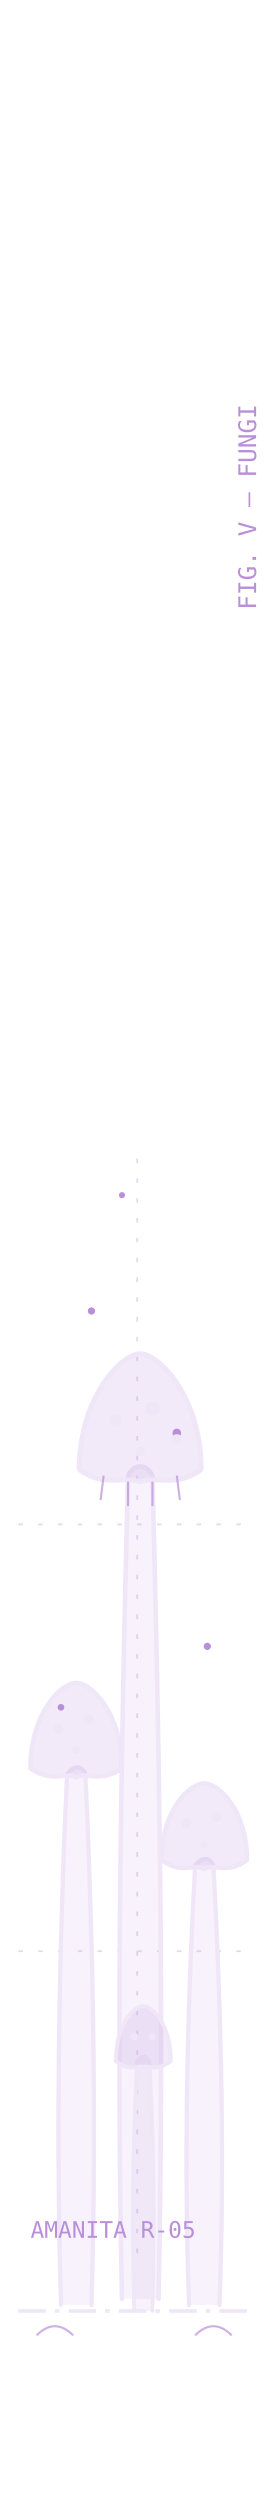
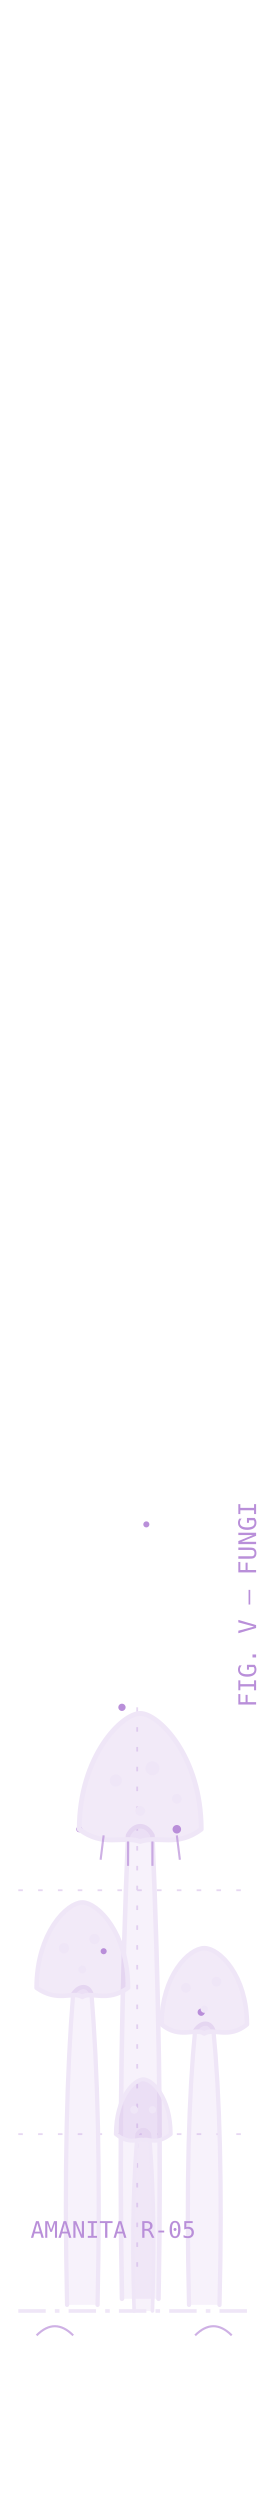
<svg xmlns="http://www.w3.org/2000/svg" viewBox="0 0 90 820">
  <g stroke="#b98fd9" stroke-width="0.6" opacity="0.35" stroke-dasharray="1.5 5">
-     <line x1="45" y1="380" x2="45" y2="740" />
-     <line x1="6" y1="500" x2="84" y2="500" />
-     <line x1="6" y1="640" x2="84" y2="640" />
+     <line x1="45" y1="560" x2="45" y2="744" />
+     <line x1="6" y1="620" x2="84" y2="620" />
+     <line x1="6" y1="700" x2="84" y2="700" />
  </g>
  <g fill="#b98fd9">
-     <circle cx="30" cy="430" r="1.2" />
-     <circle cx="58" cy="470" r="1.4" />
-     <circle cx="40" cy="392" r="1" />
-     <circle cx="68" cy="540" r="1.2" />
-     <circle cx="20" cy="560" r="1.1" />
+     <circle cx="40" cy="560" r="1.2" />
+     <circle cx="58" cy="600" r="1.4" />
+     <circle cx="34" cy="640" r="1" />
+     <circle cx="66" cy="660" r="1.2" />
+     <circle cx="48" cy="500" r="1" />
+     <circle cx="26" cy="600" r="1" />
  </g>
-   <path d="M40 754 C 38 660 40 560 42 484 C 44 480 48 480 50 484 C 52 560 54 660 52 754" fill="rgba(185,143,217,.12)" stroke="#efe6f7" stroke-width="1.5" stroke-linecap="round" stroke-linejoin="round" />
-   <path d="M26 482 C 26 458 40 444 46 444 C 52 444 66 458 66 482            C 58 488 52 484 46 486 C 40 484 34 488 26 482 Z" fill="rgba(185,143,217,.18)" stroke="#efe6f7" stroke-width="1.6" stroke-linejoin="round" />
+   <path d="M40 754 C 39 700 40 650 42 602 C 44 598 48 598 50 602 C 52 650 53 700 52 754" fill="rgba(185,143,217,.12)" stroke="#efe6f7" stroke-width="1.5" stroke-linecap="round" stroke-linejoin="round" />
+   <path d="M26 600 C 26 576 40 562 46 562 C 52 562 66 576 66 600            C 58 606 52 602 46 604 C 40 602 34 606 26 600 Z" fill="rgba(185,143,217,.18)" stroke="#efe6f7" stroke-width="1.6" stroke-linejoin="round" />
  <g fill="#efe6f7">
-     <circle cx="38" cy="466" r="2" />
-     <circle cx="50" cy="462" r="2.3" />
-     <circle cx="46" cy="476" r="1.6" />
-     <circle cx="58" cy="472" r="1.6" />
+     <circle cx="38" cy="584" r="2" />
+     <circle cx="50" cy="580" r="2.3" />
+     <circle cx="46" cy="594" r="1.6" />
+     <circle cx="58" cy="590" r="1.6" />
  </g>
  <g stroke="#b98fd9" stroke-width="0.7" opacity="0.7">
-     <line x1="34" y1="484" x2="33" y2="492" />
-     <line x1="42" y1="486" x2="42" y2="494" />
-     <line x1="50" y1="486" x2="50" y2="494" />
-     <line x1="58" y1="484" x2="59" y2="492" />
+     <line x1="34" y1="602" x2="33" y2="610" />
+     <line x1="42" y1="604" x2="42" y2="612" />
+     <line x1="50" y1="604" x2="50" y2="612" />
+     <line x1="58" y1="602" x2="59" y2="610" />
  </g>
-   <path d="M20 756 C 18 690 20 624 22 582 C 24 579 27 579 28 582 C 30 624 32 690 30 756" fill="rgba(185,143,217,.12)" stroke="#efe6f7" stroke-width="1.4" stroke-linecap="round" stroke-linejoin="round" />
-   <path d="M10 580 C 10 562 20 552 25 552 C 30 552 40 562 40 580            C 33 585 28 581 25 583 C 22 581 17 585 10 580 Z" fill="rgba(185,143,217,.18)" stroke="#efe6f7" stroke-width="1.5" stroke-linejoin="round" />
+   <path d="M22 756 C 21 712 22 678 24 654 C 26 651 29 651 30 654 C 32 678 33 712 32 756" fill="rgba(185,143,217,.12)" stroke="#efe6f7" stroke-width="1.4" stroke-linecap="round" stroke-linejoin="round" />
+   <path d="M12 652 C 12 634 22 624 27 624 C 32 624 42 634 42 652            C 35 657 30 653 27 655 C 24 653 19 657 12 652 Z" fill="rgba(185,143,217,.18)" stroke="#efe6f7" stroke-width="1.5" stroke-linejoin="round" />
  <g fill="#efe6f7">
-     <circle cx="19" cy="567" r="1.7" />
-     <circle cx="29" cy="564" r="1.7" />
-     <circle cx="25" cy="574" r="1.3" />
+     <circle cx="21" cy="639" r="1.7" />
+     <circle cx="31" cy="636" r="1.7" />
+     <circle cx="27" cy="646" r="1.3" />
  </g>
-   <path d="M62 756 C 60 702 62 648 64 612 C 66 609 69 609 70 612 C 72 648 74 702 72 756" fill="rgba(185,143,217,.12)" stroke="#efe6f7" stroke-width="1.4" stroke-linecap="round" stroke-linejoin="round" />
-   <path d="M53 610 C 53 594 62 585 67 585 C 72 585 81 594 81 610            C 75 615 70 611 67 613 C 64 611 59 615 53 610 Z" fill="rgba(185,143,217,.18)" stroke="#efe6f7" stroke-width="1.5" stroke-linejoin="round" />
+   <path d="M62 756 C 61 716 62 686 64 666 C 66 663 69 663 70 666 C 72 686 73 716 72 756" fill="rgba(185,143,217,.12)" stroke="#efe6f7" stroke-width="1.4" stroke-linecap="round" stroke-linejoin="round" />
+   <path d="M53 664 C 53 648 62 639 67 639 C 72 639 81 648 81 664            C 75 669 70 665 67 667 C 64 665 59 669 53 664 Z" fill="rgba(185,143,217,.18)" stroke="#efe6f7" stroke-width="1.5" stroke-linejoin="round" />
  <g fill="#efe6f7">
-     <circle cx="61" cy="598" r="1.6" />
-     <circle cx="71" cy="596" r="1.6" />
-     <circle cx="67" cy="605" r="1.2" />
+     <circle cx="61" cy="652" r="1.6" />
+     <circle cx="71" cy="650" r="1.6" />
+     <circle cx="67" cy="659" r="1.2" />
  </g>
-   <path d="M44 758 C 43 720 44 694 45 676 C 46 674 48 674 49 676 C 50 694 51 720 50 758" fill="rgba(185,143,217,.12)" stroke="#efe6f7" stroke-width="1.2" stroke-linecap="round" stroke-linejoin="round" />
-   <path d="M38 676 C 38 664 44 658 47 658 C 50 658 56 664 56 676            C 51 680 48 677 47 678 C 46 677 43 680 38 676 Z" fill="rgba(185,143,217,.18)" stroke="#efe6f7" stroke-width="1.3" stroke-linejoin="round" />
+   <path d="M44 758 C 43 730 44 712 45 700 C 46 698 48 698 49 700 C 50 712 51 730 50 758" fill="rgba(185,143,217,.12)" stroke="#efe6f7" stroke-width="1.2" stroke-linecap="round" stroke-linejoin="round" />
+   <path d="M38 700 C 38 688 44 682 47 682 C 50 682 56 688 56 700            C 51 704 48 701 47 702 C 46 701 43 704 38 700 Z" fill="rgba(185,143,217,.18)" stroke="#efe6f7" stroke-width="1.3" stroke-linejoin="round" />
  <g fill="#efe6f7">
-     <circle cx="44" cy="668" r="1.3" />
-     <circle cx="50" cy="668" r="1.2" />
+     <circle cx="44" cy="692" r="1.3" />
+     <circle cx="50" cy="692" r="1.2" />
  </g>
  <line x1="6" y1="758" x2="84" y2="758" stroke="#efe6f7" stroke-width="1.2" stroke-dasharray="9 3 1.5 3" />
  <g fill="none" stroke="#b98fd9" stroke-width="0.7" opacity="0.7">
    <path d="M12 766 q 6 -6 12 0" />
    <path d="M64 766 q 6 -6 12 0" />
  </g>
  <g fill="#b98fd9" font-family="monospace">
-     <text x="84" y="200" font-size="8" transform="rotate(-90 84 200)">FIG. V — FUNGI</text>
+     <text x="84" y="560" font-size="8" transform="rotate(-90 84 560)">FIG. V — FUNGI</text>
    <text x="10" y="734" font-size="7.5">AMANITA R-05</text>
  </g>
</svg>
